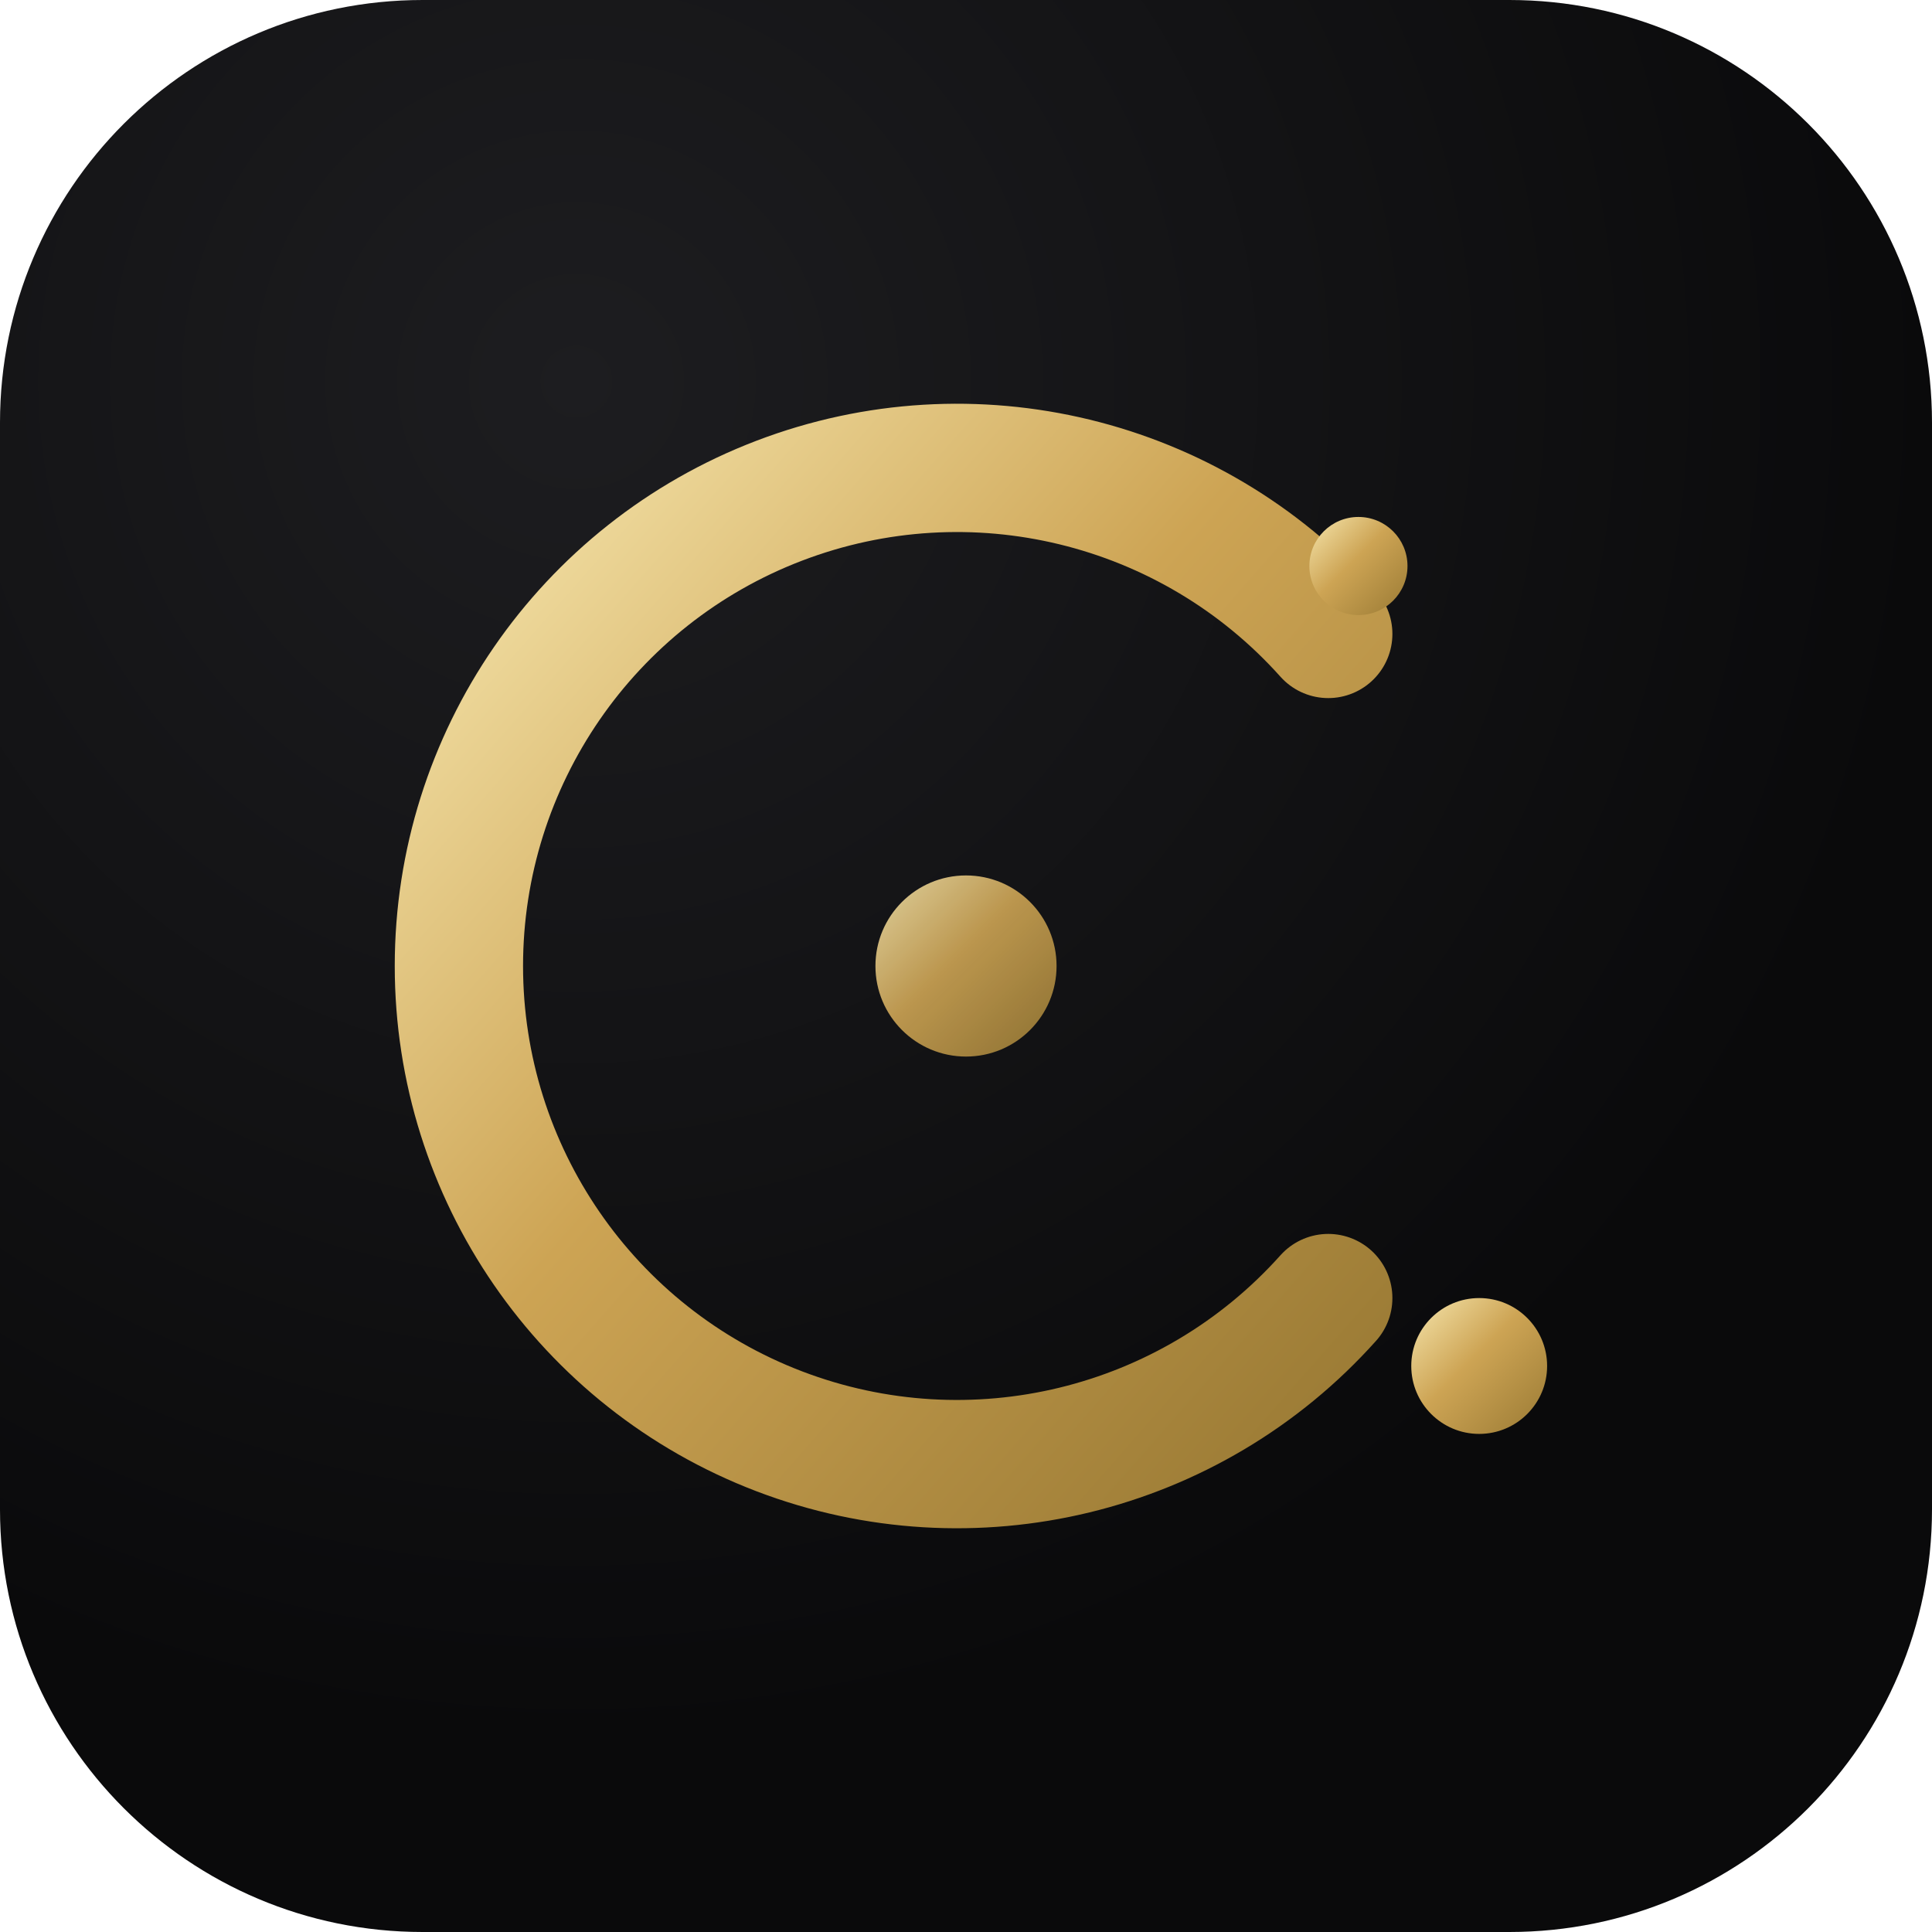
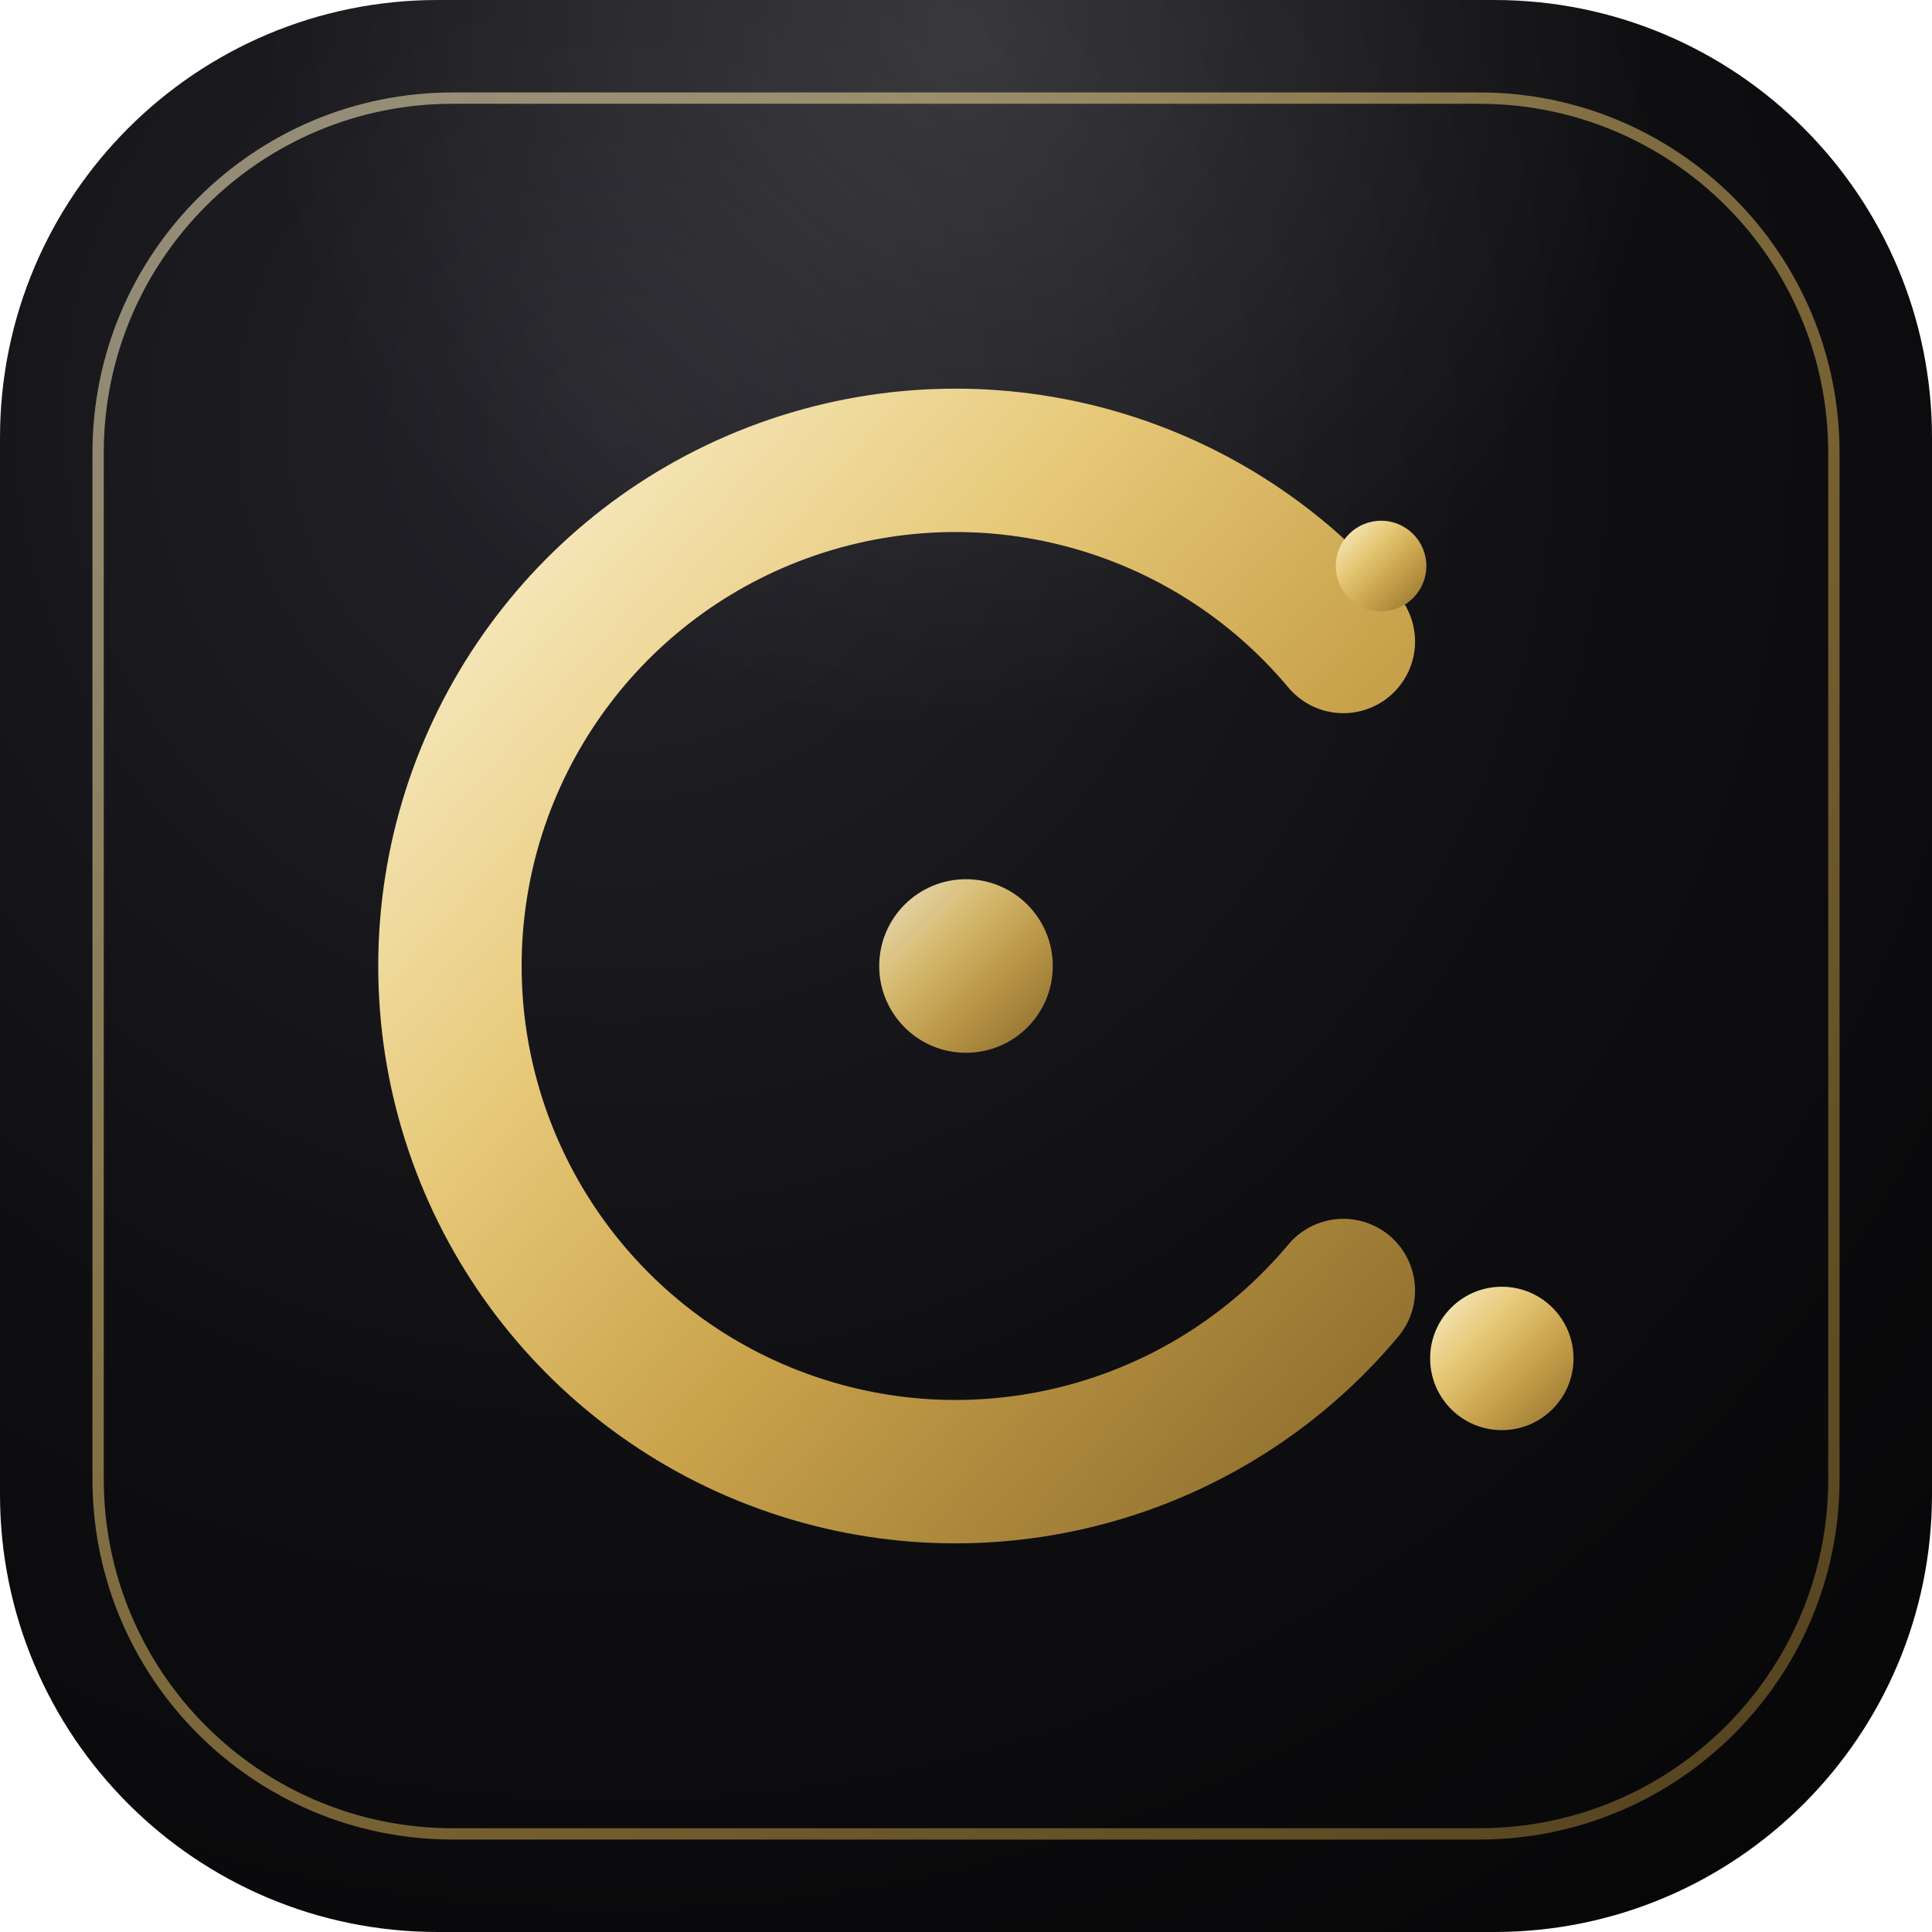
<svg xmlns="http://www.w3.org/2000/svg" viewBox="0 0 512 512">
  <defs>
-     <linearGradient id="g" x1="0" y1="0" x2="1" y2="1">
-       <stop offset="0" stop-color="#f6e6ad" />
-       <stop offset="0.45" stop-color="#cda454" />
-       <stop offset="1" stop-color="#9a7a34" />
+     <linearGradient id="gold" x1="0" y1="0" x2="1" y2="1">
+       <stop offset="0" stop-color="#fbf1cf" />
+       <stop offset="0.35" stop-color="#e6c877" />
+       <stop offset="0.62" stop-color="#c9a24b" />
+       <stop offset="1" stop-color="#8f6f2e" />
    </linearGradient>
-     <radialGradient id="bg" cx="0.3" cy="0.2" r="1">
-       <stop offset="0" stop-color="#1d1d20" />
-       <stop offset="0.7" stop-color="#0a0a0b" />
+     <radialGradient id="bg" cx="0.32" cy="0.22" r="0.95">
+       <stop offset="0" stop-color="#232329" />
+       <stop offset="0.55" stop-color="#0f0f12" />
+       <stop offset="1" stop-color="#070708" />
+     </radialGradient>
+     <radialGradient id="gloss" cx="0.5" cy="0.02" r="0.9">
+       <stop offset="0" stop-color="#ffffff" stop-opacity="0.14" />
+       <stop offset="0.4" stop-color="#ffffff" stop-opacity="0" />
    </radialGradient>
  </defs>
-   <rect width="512" height="512" rx="112" fill="url(#bg)" />
-   <path d="M352 168a132 132 0 1 0 0 176" fill="none" stroke="url(#g)" stroke-width="34" stroke-linecap="round" />
-   <circle cx="360" cy="150" r="13" fill="url(#g)" />
-   <circle cx="392" cy="362" r="18" fill="url(#g)" />
-   <circle cx="256" cy="256" r="24" fill="url(#g)" opacity="0.9" />
+   <rect width="512" height="512" rx="116" fill="url(#bg)" />
+   <rect width="512" height="512" rx="116" fill="url(#gloss)" />
+   <rect x="26" y="26" width="460" height="460" rx="94" fill="none" stroke="url(#gold)" stroke-width="3" opacity="0.55" />
+   <path d="M356 170a134 134 0 1 0 0 172" fill="none" stroke="url(#gold)" stroke-width="38" stroke-linecap="round" />
+   <circle cx="256" cy="256" r="23" fill="url(#gold)" opacity="0.92" />
+   <circle cx="366" cy="150" r="12" fill="url(#gold)" />
+   <circle cx="398" cy="360" r="19" fill="url(#gold)" />
</svg>
